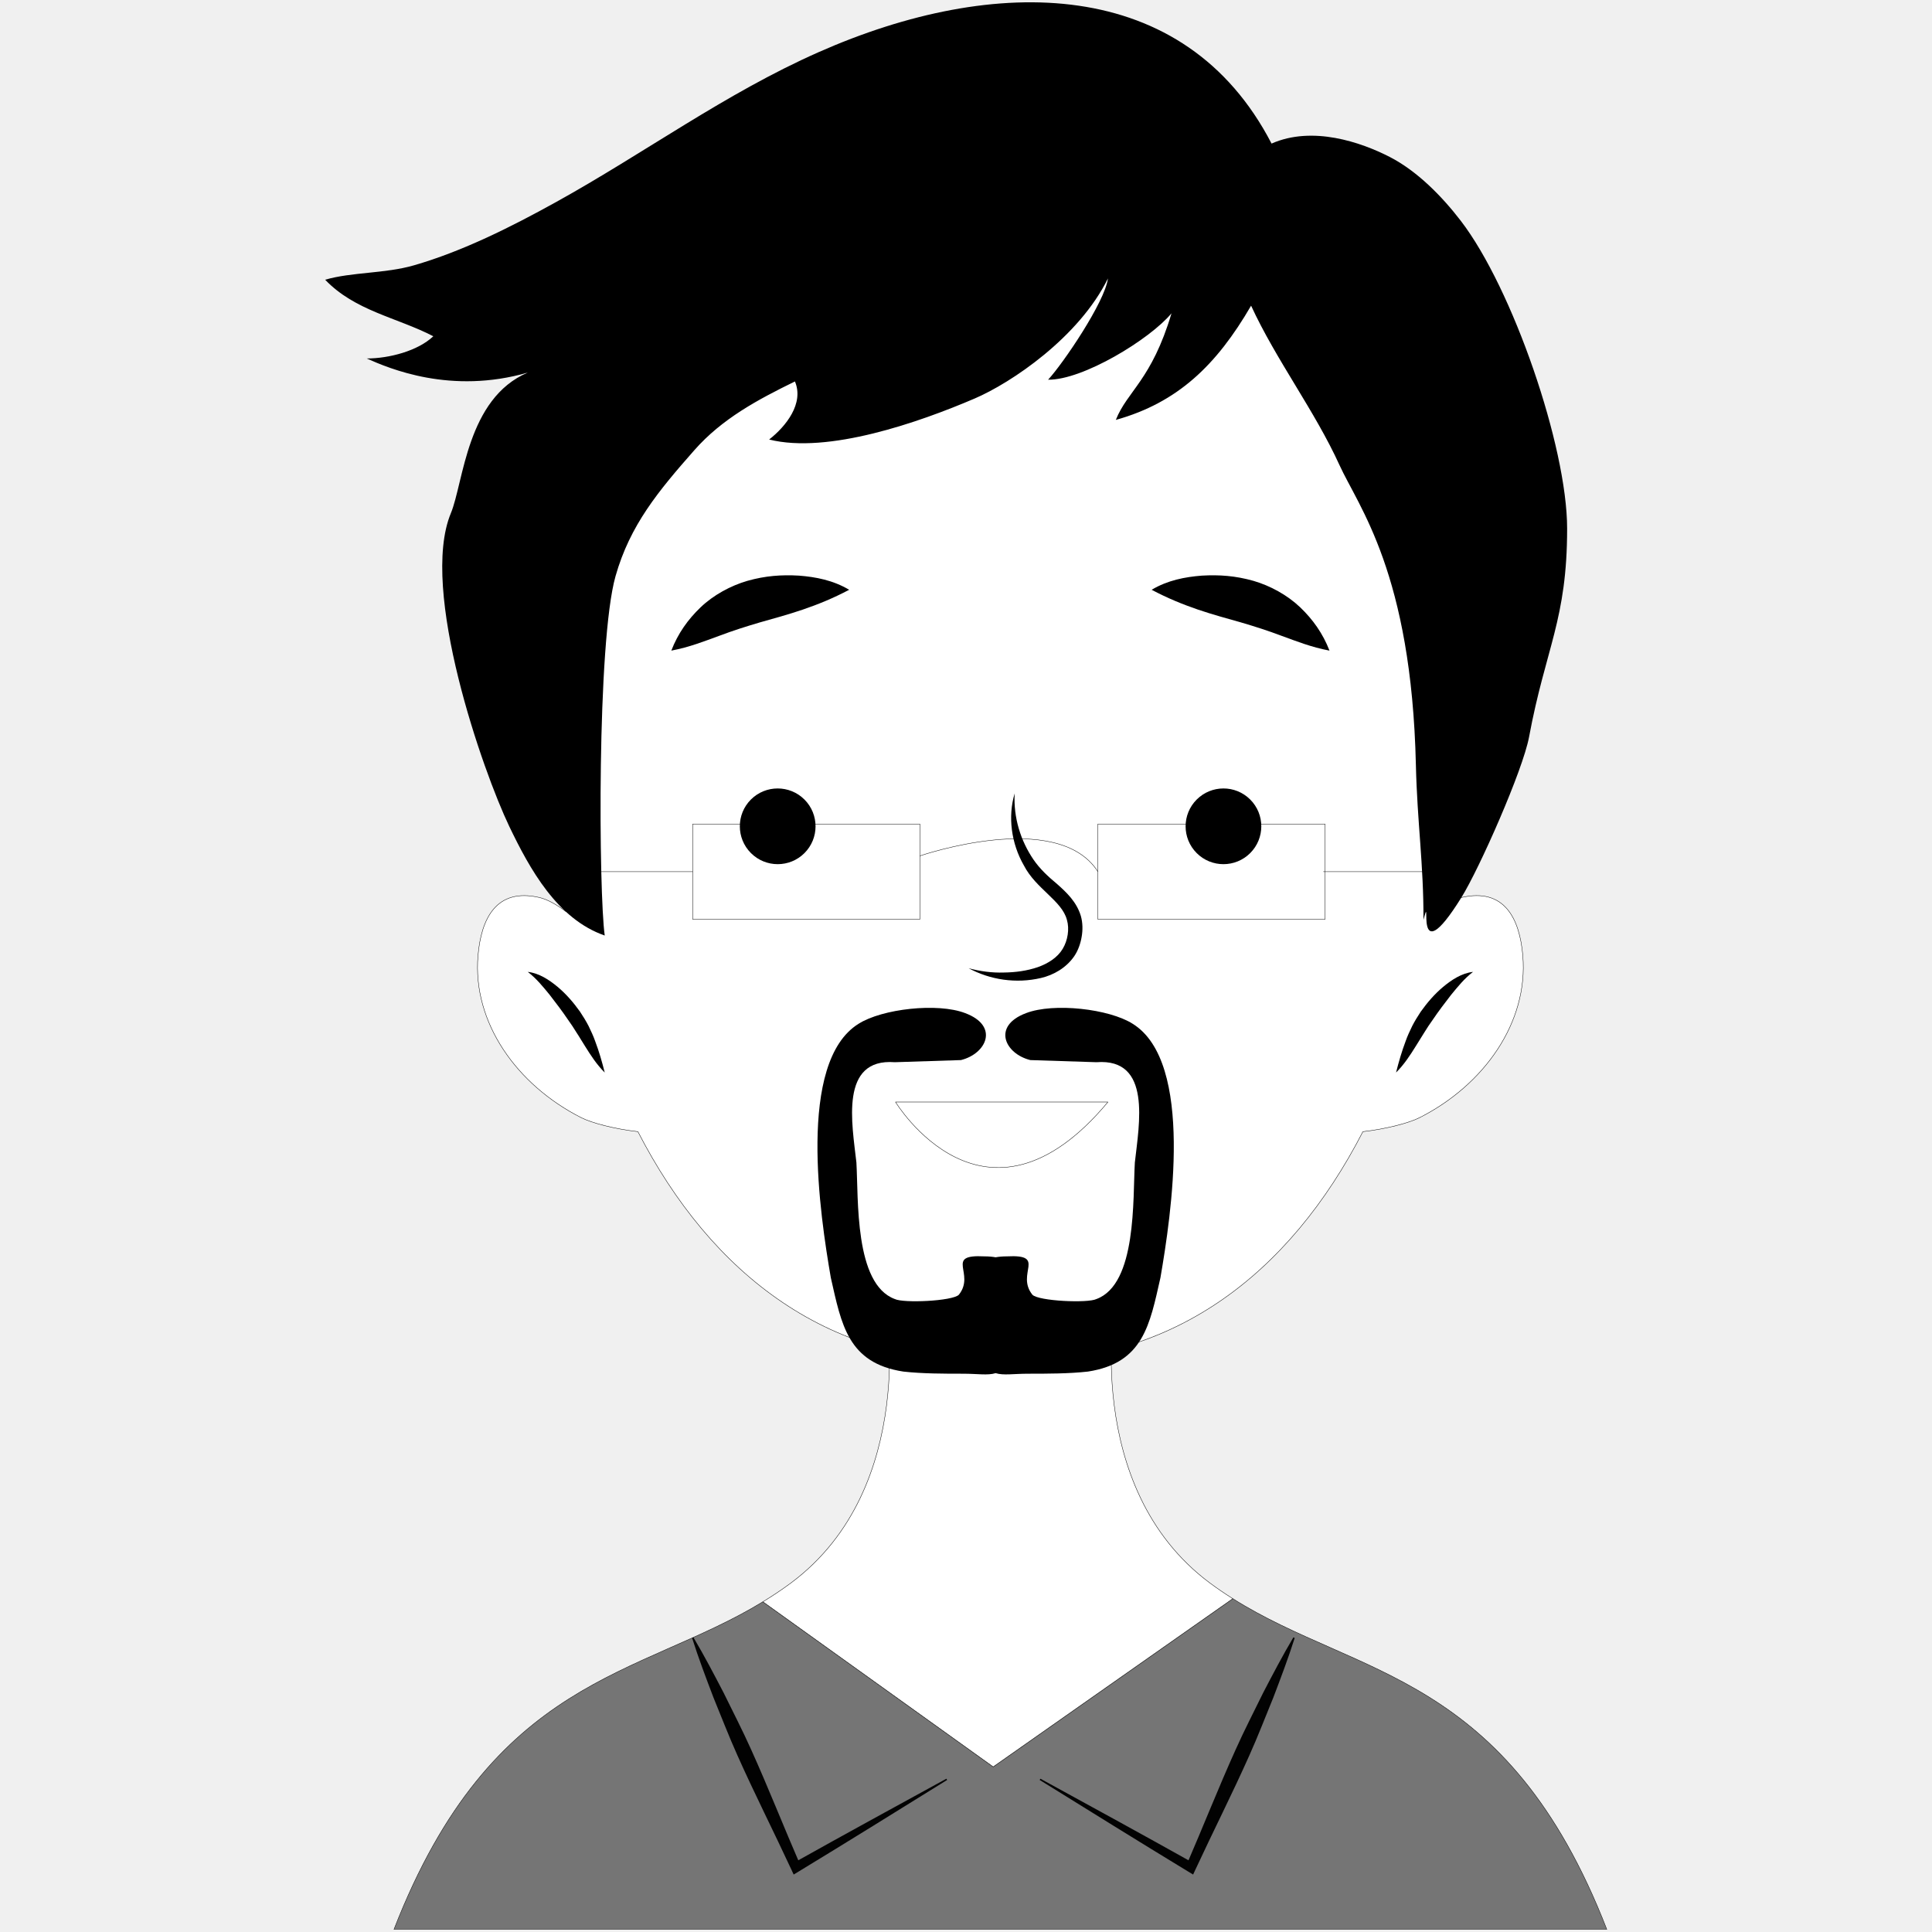
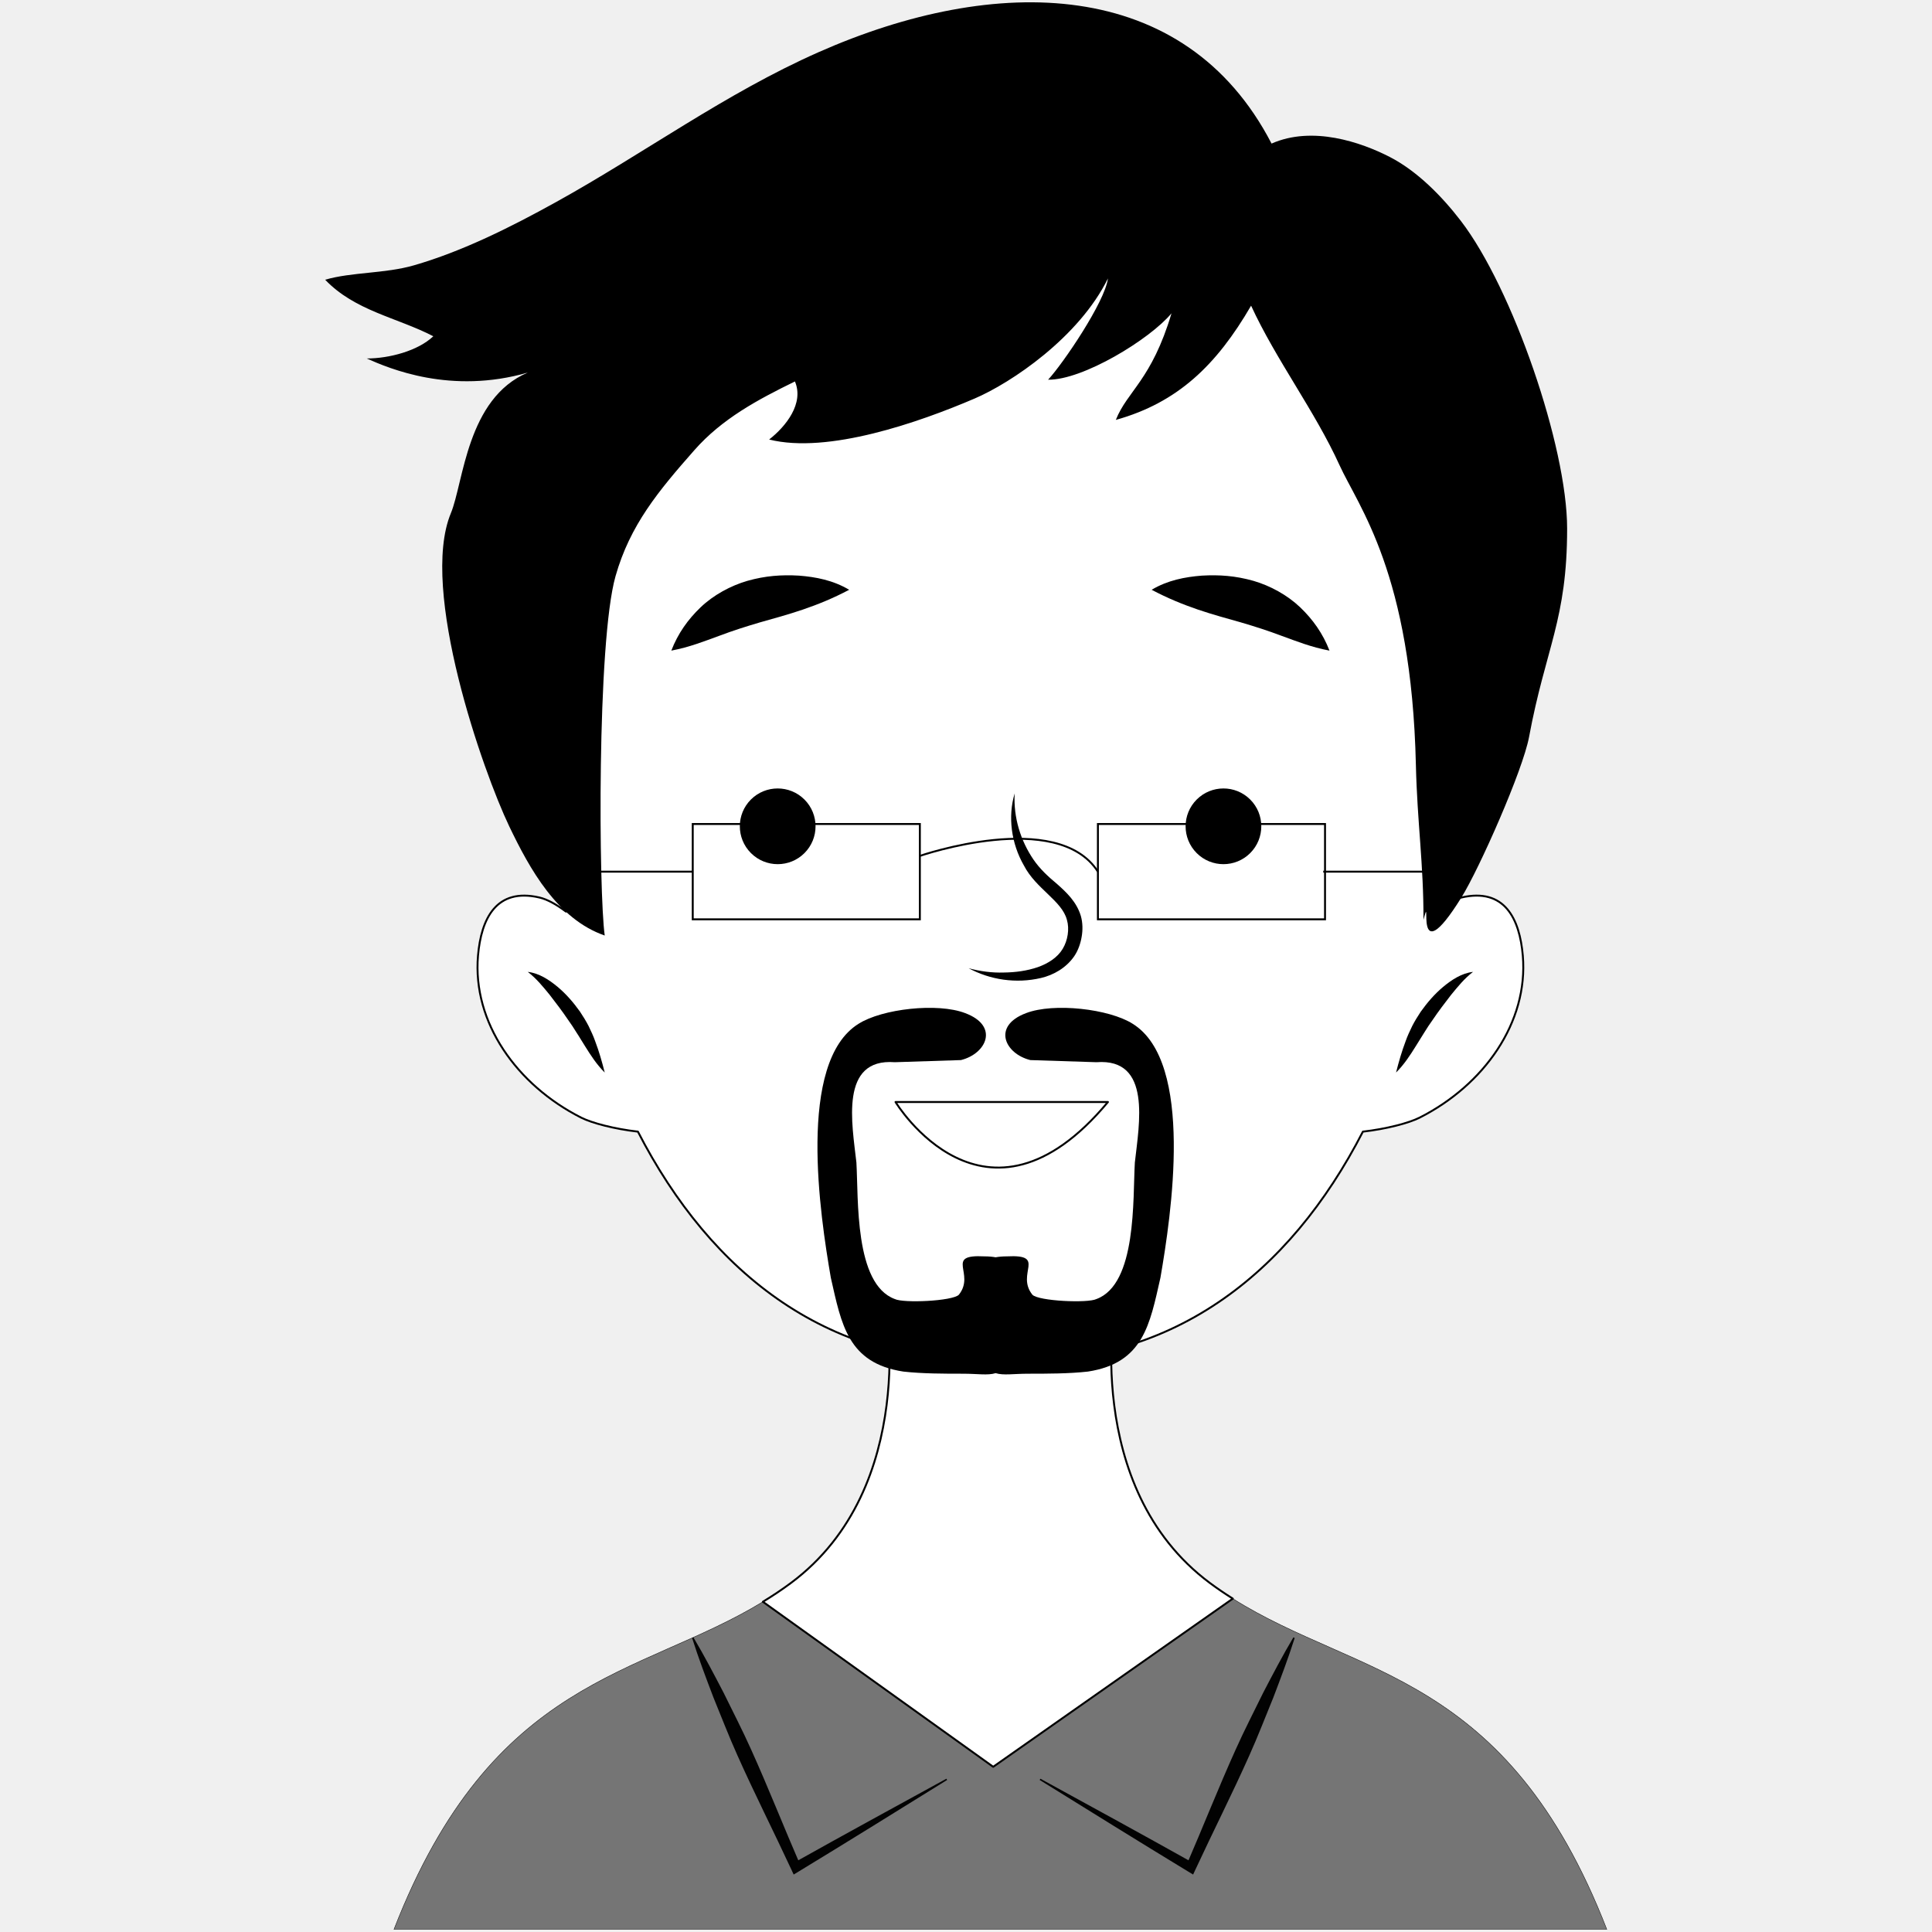
<svg xmlns="http://www.w3.org/2000/svg" version="1.2" viewBox="0 0 5000 5000" width="5000" height="5000">
  <style>
- 		.s0 { fill: #757575;stroke: #020202;stroke-miterlimit:10 } 
- 		.s1 { fill: #020202 } 
- 		.s2 { fill: #ffffff;stroke: #000000;stroke-linecap: round;stroke-linejoin: round } 
- 		.s3 { fill: #000000 } 
- 		.s4 { fill: none;stroke: #000000;stroke-miterlimit:10 } 
- 	</style>
-   <g id="Layer 1">
- 	</g>
+           .s0 {
+             fill: #757575;
+             stroke: #020202;
+             stroke-miterlimit: 10;
+           }
+           .s1 {
+             fill: #020202;
+           }
+           .s2 {
+             fill: #ffffff;
+             stroke: #000000;
+             stroke-linecap: round;
+             stroke-linejoin: round;
+             stroke-width: 5;
+           }
+           .s3 {
+             fill: #000000;
+           }
+           .s4 {
+             fill: none;
+             stroke: #000000;
+             stroke-miterlimit: 10;
+             stroke-width: 5;
+           }
+         </style>
+   <g id="Layer 1" />
  <g id="&lt;Group&gt;">
    <g id="&lt;Group&gt;">
      <path id="&lt;Path&gt;" class="s0" d="m3190.49 4137.26l-620.1 435.2-596.04-427.1c-320.15 195.23-699.47 191.43-954.74 847.76h1142.71 853.36 1142.71c-258.7-665.34-645.04-652.25-967.9-855.86z" />
      <g id="&lt;Group&gt;">
        <path id="&lt;Path&gt;" class="s1" d="m2451.17 4606.52c-128.11 79.53-256.12 159.16-384.96 237.41l-12.21 7.38-6.15-13.27c-45.71-98.54-94.93-195.47-139.19-294.67-22.31-49.5-41.72-100.3-62.39-150.57-19.34-50.83-38.62-101.72-55.18-153.8l3.44-1.54c27.9 47 53.1 95.2 78.22 143.46 23.85 48.82 48.9 97.09 71.06 146.68 44.69 98.96 84.4 200.2 127.67 299.83l-18.32-5.88c131.51-73.64 263.86-145.89 396.1-218.25z" />
      </g>
      <g id="&lt;Group&gt;">
        <path id="&lt;Path&gt;" class="s1" d="m2692.54 4603.3c132.24 72.36 264.59 144.61 396.1 218.25l-18.32 5.88c43.26-99.63 82.98-200.87 127.67-299.83 22.16-49.59 47.21-97.86 71.06-146.68 25.12-48.26 50.32-96.46 78.22-143.46l3.44 1.54c-16.57 52.08-35.84 102.97-55.19 153.8-20.66 50.27-40.08 101.07-62.39 150.57-44.25 99.2-93.47 196.13-139.19 294.67l-6.14 13.27-12.22-7.38c-128.84-78.25-256.84-157.88-384.95-237.41z" />
      </g>
      <path id="&lt;Path&gt;" class="s2" d="m3190.49 4137.26c-20.11-12.69-40.01-26.13-59.61-40.72-333.75-248.69-244.3-732.98-244.3-732.98l-559.61-6.77-35.55 6.77c0 0 89.45 484.29-244.3 732.98-23.84 17.75-48.12 33.81-72.77 48.82l596.04 427.1z" />
    </g>
    <g id="&lt;Group&gt;">
      <g id="&lt;Group&gt;">
        <path id="&lt;Path&gt;" class="s2" d="m3941.01 2473.19c-8.19-95.82-47.32-176.35-158.94-150.44-21.14 4.9-45.2 18.76-68.61 36.37 14.27-78.37 25.31-158.22 32.62-239.01 71.98-791.9-124.34-1596.89-1145.26-1596.89h-23.56c-1021 0-1217.31 804.99-1145.34 1596.89 7.39 80.79 18.36 160.64 32.62 239.01-23.4-17.61-47.4-31.47-68.53-36.37-111.62-25.91-150.75 54.62-158.94 150.44-14.78 173.13 100.49 334.86 266.82 419.16 27.94 14.15 86.53 29.46 147.02 36.33 189.22 367.65 497.88 614.57 938.13 592.02 440.17 22.55 748.91-224.37 938.13-592.02 60.41-6.87 119-22.18 146.94-36.33 166.33-84.3 281.6-246.03 266.9-419.16z" />
        <g id="&lt;Group&gt;">
          <g id="&lt;Group&gt;">
            <path id="&lt;Path&gt;" class="s3" d="m2625.97 2053.24c-3.54 62.66 15.55 122.75 48.61 171.28 16.82 24.56 37.19 43.34 61.73 63.83 23.08 20.52 49.81 45.3 60.85 81.91 5.16 17.84 5.16 37.3 2.2 53.99-2.85 17.43-9.14 35.52-19.27 50.47-20.96 30.32-53.69 48.77-85.94 56.29-64.88 15.23-132.03 4.59-187.32-25.22 30.24 8.12 60.81 12.14 91.28 11.08 30.24-0.29 60.34-4.51 87.66-13.88 27.13-9.6 51.24-25.18 64.51-47.49 12.99-21.44 17.88-51.21 10.9-74.91-12.84-49.54-80.09-80.09-111.29-140.65-32.8-56.96-42.05-126.41-23.92-186.7z" />
          </g>
          <g id="&lt;Group&gt;">
            <path id="&lt;Path&gt;" class="s3" d="m1737.36 1683.79c17.12-44.38 42.94-80.63 76-112.25 33.13-31.6 77.5-55.7 120.54-68.23 46.92-13.36 89.2-16.16 133.7-13.6 43.71 3.4 88.65 11.96 130.05 36.64-41.95 22.17-80.27 37.64-119.22 51.02-38.11 13-78.23 23.95-111.55 33.3-36.86 10.9-69.33 21.14-106.09 35.02-37.08 13.44-76.47 29.31-123.43 38.1z" />
          </g>
          <path id="&lt;Path&gt;" class="s2" d="m2867.35 2851.99c-318.47 381.92-549.74 0-549.74 0z" />
          <g id="&lt;Group&gt;">
            <path id="&lt;Path&gt;" class="s3" d="m3440.71 1683.79c-46.95-8.77-86.38-24.63-123.46-38.07-36.72-13.89-69.23-24.17-106.06-35.05-33.32-9.35-73.43-20.3-111.58-33.28-38.91-13.4-77.28-28.87-119.18-51.04 41.4-24.68 86.34-33.24 130.04-36.64 44.51-2.56 86.79 0.26 133.71 13.6 43.11 12.55 87.37 36.66 120.5 68.25 33.06 31.61 58.88 67.87 76.03 112.23z" />
          </g>
          <g id="&lt;Group&gt;">
            <path id="&lt;Path&gt;" class="s3" d="m1365.87 2515.24c29.37 3.22 55.33 20.59 77.35 38.82 22.27 18.68 41.11 40.65 57.82 64.1 8.12 12.23 15.62 24.34 22.16 37.04 6.44 13.46 12.51 26.11 17.15 39.54 10.03 26.49 17.63 52.99 24.69 80.98-20.66-20.37-36.24-44.61-50.87-68.06-7.61-11.57-14.26-23.73-21.54-34.48-7.13-11.56-14.56-23.02-22.31-33.67-15.07-22.34-31.42-43.77-47.91-65.09-17.19-20.87-33.79-41.73-56.54-59.18z" />
          </g>
          <g id="&lt;Group&gt;">
            <path id="&lt;Path&gt;" class="s3" d="m3812.2 2515.24c-22.78 17.43-39.38 38.29-56.57 59.16-16.53 21.32-32.88 42.75-47.91 65.08-7.79 10.64-15.18 22.08-22.31 33.68l-21.5 34.52c-14.63 23.46-30.25 47.69-50.95 68.04 7.1-27.97 14.71-54.47 24.73-80.96 4.64-13.45 10.71-26.08 17.15-39.56 6.51-12.69 14.04-24.85 22.12-37.06 16.72-23.44 35.59-45.44 57.86-64.11 22.02-18.23 47.98-35.58 77.38-38.79z" />
          </g>
          <path id="&lt;Path&gt;" class="s3" d="m2081.94 2207.79c-38.25 38.25-100.28 38.24-138.53-0.04-38.26-38.27-38.33-100.31-0.08-138.57 38.26-38.25 100.36-38.21 138.61 0.04 38.25 38.29 38.25 100.32 0 138.57z" />
          <path id="&lt;Path&gt;" class="s3" d="m3097.02 2207.79c38.18 38.25 100.27 38.24 138.53-0.04 38.25-38.27 38.25-100.31 0-138.57-38.26-38.25-100.28-38.21-138.53 0.04-38.26 38.29-38.26 100.32 0 138.57z" />
          <g id="&lt;Group&gt;">
            <path id="&lt;Path&gt;" class="s3" d="m2931.46 2649.59c-60.75-38.66-204.33-55.22-276.08-27.61-88.36 33.13-55.22 104.92 11.01 121.49l171.19 5.52c143.58-11.04 110.44 160.13 99.4 259.51-5.52 93.86 5.52 314.73-99.4 353.39-22.09 11.05-149.1 5.52-165.67-11.05-44.14-55.22 38.65-104.9-66.23-99.38-11.41 0-20.7 0.95-29 2.4-8.3-1.45-17.59-2.4-29-2.4-104.89-5.52-22.09 44.16-66.23 99.38-16.57 16.57-143.58 22.1-165.67 11.05-104.93-38.66-93.88-259.53-99.41-353.39-11.04-99.38-44.17-270.55 99.41-259.51l171.19-5.52c66.23-16.57 99.36-88.36 11.01-121.49-71.76-27.61-215.34-11.05-276.08 27.61-160.11 99.4-99.37 496.95-71.75 657.08 27.57 121.47 44.14 220.87 187.72 242.96 49.7 5.52 104.92 5.52 154.62 5.52 37.34 0 63.93 4.85 84.19-1.46 20.26 6.31 46.84 1.46 84.19 1.46 49.69 0 104.92 0 154.62-5.52 143.58-22.09 160.15-121.49 187.72-242.96 27.61-160.13 88.36-557.68-71.75-657.08z" />
          </g>
        </g>
        <g id="&lt;Group&gt;">
          <path id="&lt;Path&gt;" class="s4" d="m2380.58 2132.52v246.68h-587.77v-246.68z" />
          <path id="&lt;Path&gt;" class="s4" d="m3429.16 2132.52v246.68h-587.78v-246.68z" />
          <path id="&lt;Path&gt;" class="s4" d="m2380.58 2215.08c0 0 355.8-123.13 460.8 40.78" />
          <path id="&lt;Path&gt;" class="s4" d="m1792.81 2255.86h-278.16" />
          <path id="&lt;Path&gt;" class="s4" d="m3702.71 2255.86h-278.16" />
        </g>
      </g>
      <g id="&lt;Group&gt;">
        <path id="&lt;Path&gt;" class="s3" d="m4055.7 1367.87c0-212.04-141.24-622.06-275.09-796.28-48.72-63.46-112.79-128.87-184.18-165.51-74.53-38.24-199.82-81.2-305.66-34.52-224.92-434.01-715.48-438.79-1172.85-236.29-241.73 107.03-449.75 260.88-679.78 388.17-114.62 63.43-240.28 126.74-367.18 163.32-74.75 21.55-160.99 17.14-229.45 37.18 77.31 80.79 184.98 97.3 279.92 146.29-40.09 38.1-114.62 57.49-172.33 57.52 58.59 26.12 217.68 93.92 416.77 36.48-157.99 67.02-165.96 284.07-199.09 364.05-82 197.75 83.53 669.24 151.11 810.21 53.18 110.92 124.49 240.14 247.15 282.65-15.43-109.07-20.56-758.87 27.94-929.97 37.45-132.15 110.74-220.29 204.07-326.18 71.97-81.7 164.42-130.9 260.24-177.77 24.07 56.85-23.33 116.3-66.78 150.23 152.21 38.2 388.76-44.7 532.19-106.2 93.77-40.23 269.38-157.7 344.65-310.64-7.97 61.01-115.79 219.76-154.85 262.04 89.31 1.4 262.95-104.14 319.34-171.78-51.41 172.47-114.61 201.31-144.09 275.84 159.97-44.74 260.47-141.42 350.06-295.59 64.88 140.71 165.09 272.55 228.79 412.6 48.94 107.59 186.37 279.22 197.71 776.19 3.44 148.04 20.19 258.01 19.6 400.64 23.7-88.37-30.94 149.67 98.16-57.8 46.74-75.23 159.09-329.38 175.1-415.4 43.08-231.53 98.53-302.97 98.53-539.48z" />
      </g>
    </g>
  </g>
</svg>
